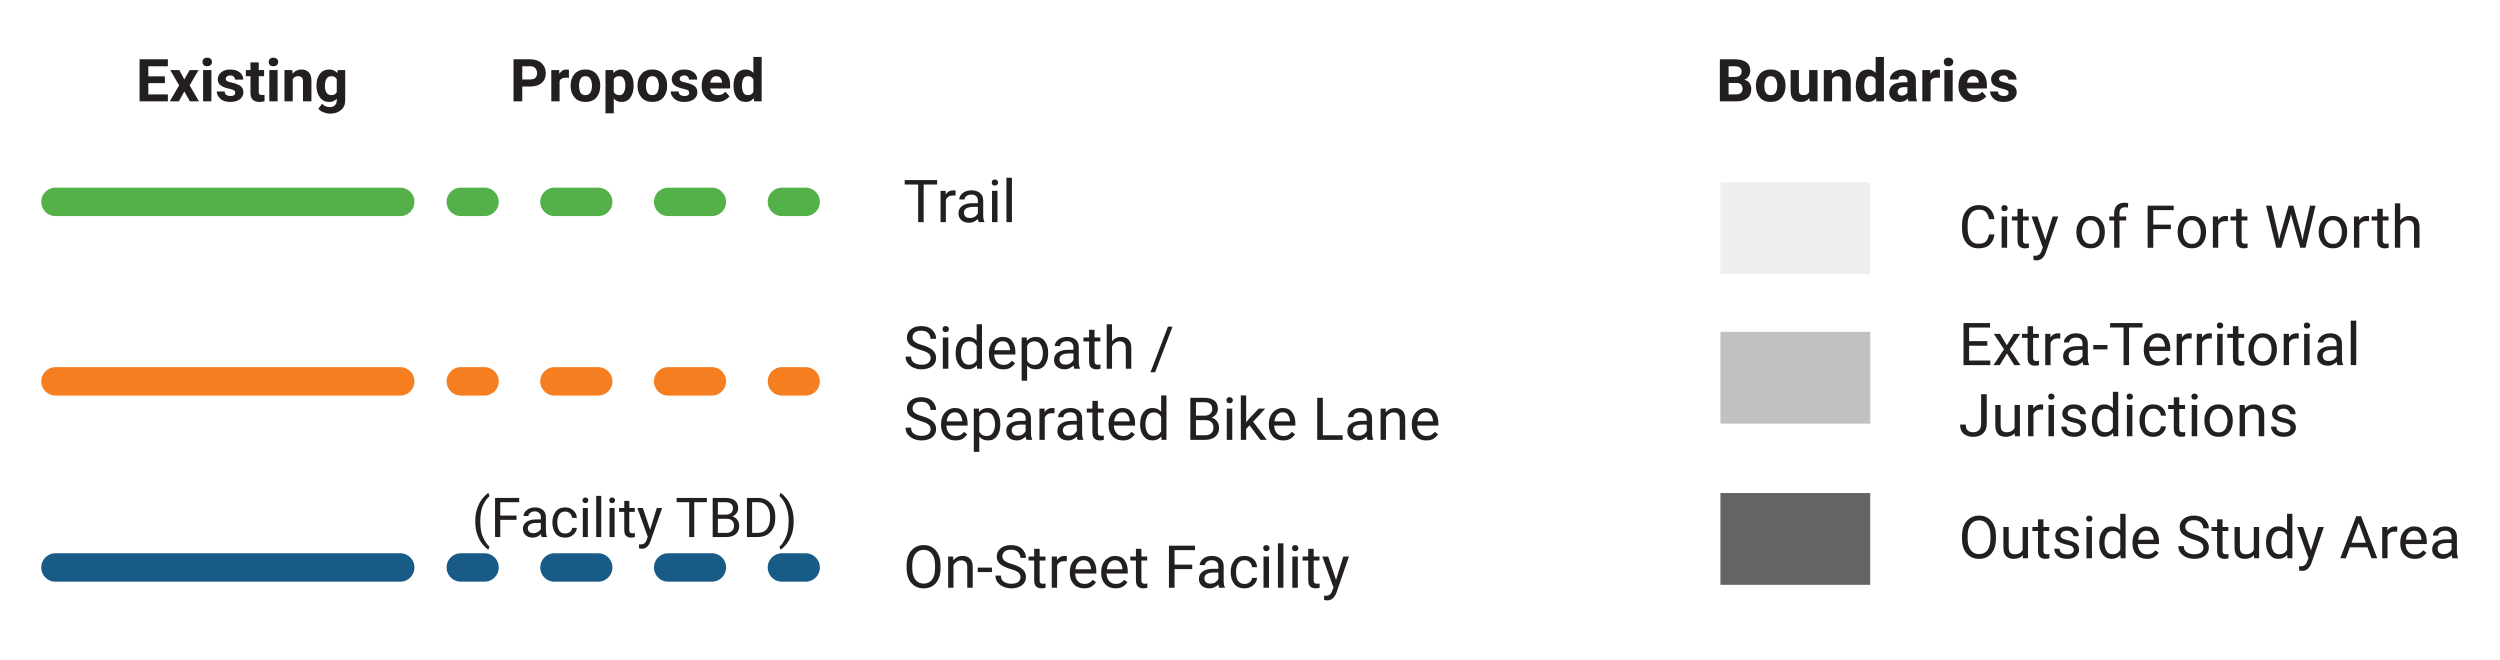
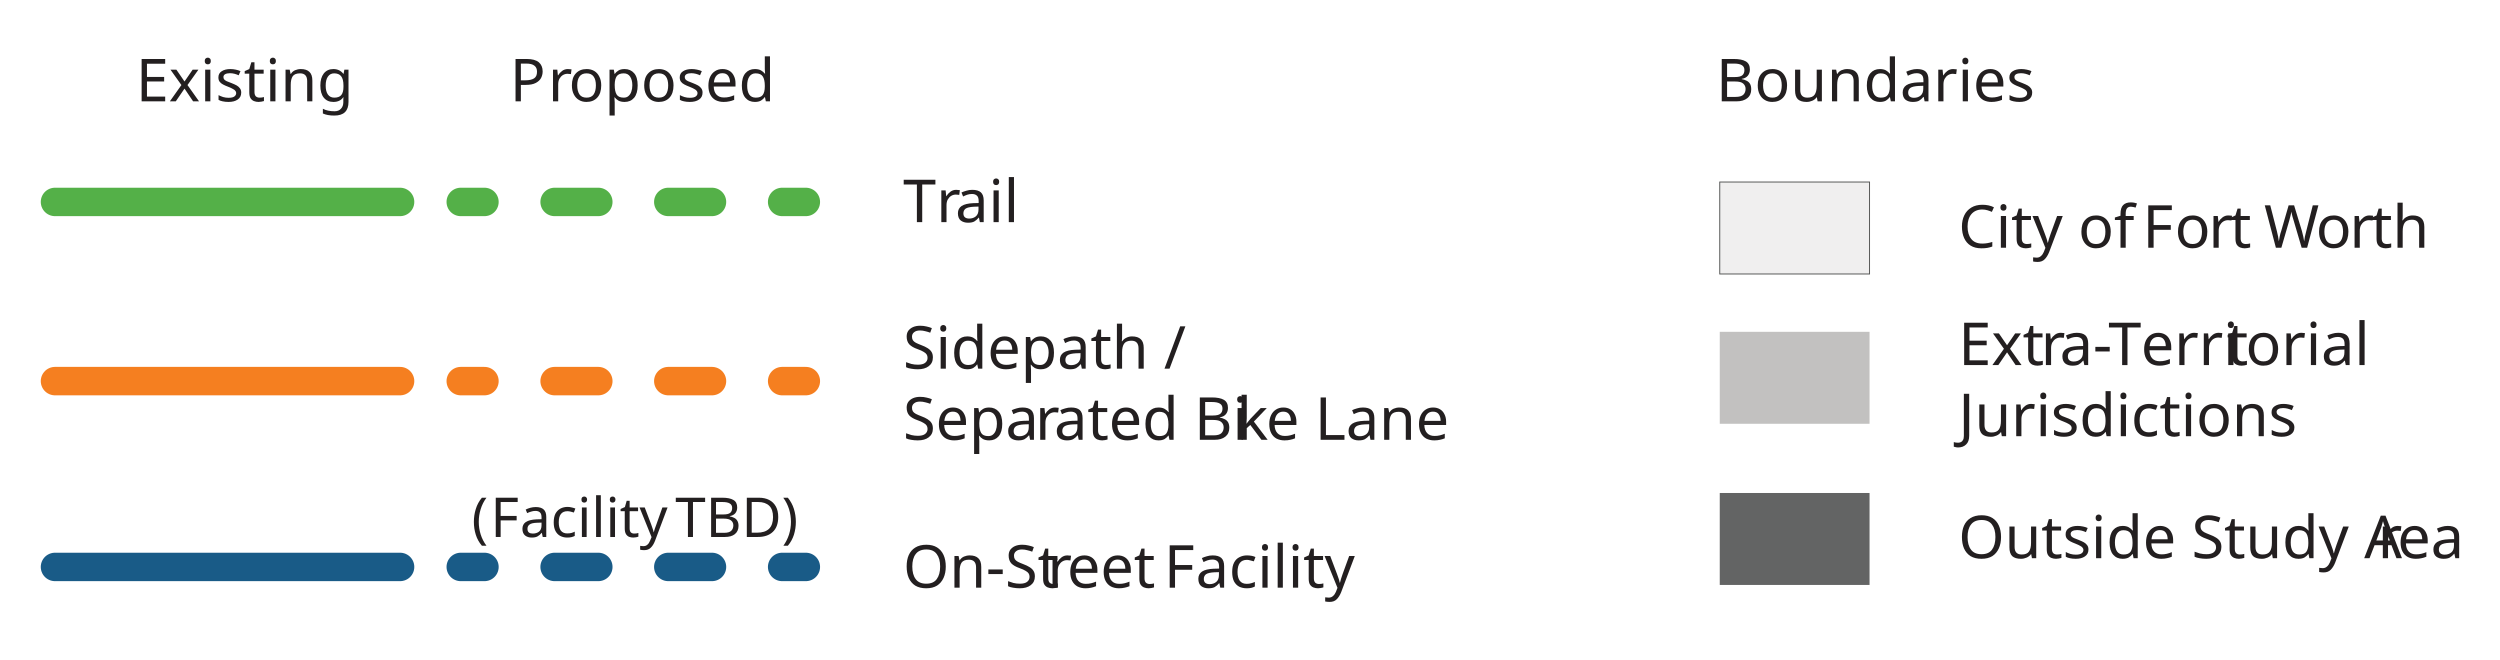
- <svg xmlns="http://www.w3.org/2000/svg" id="Layer_1" data-name="Layer 1" viewBox="0 0 263.67 69.58">
-   <defs>
-     <style>.cls-1,.cls-2,.cls-3,.cls-4,.cls-5,.cls-6{fill:none;stroke-linecap:round;stroke-miterlimit:10;stroke-width:3px;}.cls-1,.cls-4{stroke:#54b048;}.cls-2,.cls-5{stroke:#f57f20;}.cls-3,.cls-6{stroke:#195b87;}.cls-4,.cls-5,.cls-6{stroke-dasharray:4.61 7.38;}.cls-10,.cls-11,.cls-12,.cls-13,.cls-14,.cls-15,.cls-7,.cls-8,.cls-9{isolation:isolate;}.cls-10,.cls-11,.cls-12,.cls-13,.cls-8,.cls-9{font-size:6.25px;}.cls-10,.cls-11,.cls-12,.cls-13,.cls-14,.cls-15,.cls-18,.cls-8,.cls-9{fill:#231f20;}.cls-10,.cls-11,.cls-14,.cls-15,.cls-18,.cls-8,.cls-9{font-family:Roboto-Regular, Roboto;}.cls-8{letter-spacing:-0.06em;}.cls-13,.cls-9{letter-spacing:-0.02em;}.cls-11{letter-spacing:-0.01em;}.cls-12,.cls-13{font-family:Roboto-Bold, Roboto;font-weight:700;}.cls-14,.cls-15{font-size:5.8px;}.cls-15{letter-spacing:-0.02em;}.cls-16{fill:#f0efef;}.cls-17{fill:#c2c1c0;}.cls-18{font-size:6.25px;}.cls-19{letter-spacing:-0.01em;}.cls-20{letter-spacing:0.02em;}.cls-21{letter-spacing:-0.02em;}.cls-22{letter-spacing:0.02em;}.cls-23{letter-spacing:-0.02em;}.cls-24{letter-spacing:-0.05em;}.cls-25{letter-spacing:-0.01em;}.cls-26{fill:#636464;}.cls-27{letter-spacing:-0.01em;}</style>
-   </defs>
-   <line class="cls-1" x1="5.85" y1="21.29" x2="42.21" y2="21.29" />
-   <line class="cls-2" x1="5.85" y1="40.22" x2="42.21" y2="40.22" />
-   <line class="cls-3" x1="5.85" y1="59.85" x2="42.21" y2="59.85" />
-   <line class="cls-1" x1="48.6" y1="21.29" x2="51.1" y2="21.29" />
-   <line class="cls-4" x1="58.48" y1="21.29" x2="78.78" y2="21.29" />
-   <line class="cls-1" x1="82.47" y1="21.29" x2="84.97" y2="21.29" />
-   <line class="cls-2" x1="48.6" y1="40.22" x2="51.1" y2="40.22" />
-   <line class="cls-5" x1="58.48" y1="40.22" x2="78.78" y2="40.22" />
-   <line class="cls-2" x1="82.47" y1="40.22" x2="84.97" y2="40.22" />
-   <line class="cls-3" x1="48.6" y1="59.85" x2="51.1" y2="59.85" />
-   <line class="cls-6" x1="58.48" y1="59.85" x2="78.78" y2="59.85" />
-   <line class="cls-3" x1="82.47" y1="59.85" x2="84.97" y2="59.85" />
-   <g class="cls-7">
-     <text class="cls-8" transform="translate(95.26 23.43)">T</text>
-     <text class="cls-9" transform="translate(98.76 23.43)">r</text>
-     <text class="cls-10" transform="translate(100.76 23.43)">ail</text>
+ <svg xmlns="http://www.w3.org/2000/svg" version="1.1" id="Layer_1" x="0px" y="0px" viewBox="0 0 263.7 69.6" style="enable-background:new 0 0 263.7 69.6;" xml:space="preserve">
+   <style type="text/css">
+ 	.st0{fill:none;stroke:#54B048;stroke-width:3;stroke-linecap:round;stroke-miterlimit:10;}
+ 	.st1{fill:none;stroke:#F57F20;stroke-width:3;stroke-linecap:round;stroke-miterlimit:10;}
+ 	.st2{fill:none;stroke:#195B87;stroke-width:3;stroke-linecap:round;stroke-miterlimit:10;}
+ 	.st3{fill:none;stroke:#54B048;stroke-width:3;stroke-linecap:round;stroke-miterlimit:10;stroke-dasharray:4.61,7.38;}
+ 	.st4{fill:none;stroke:#F57F20;stroke-width:3;stroke-linecap:round;stroke-miterlimit:10;stroke-dasharray:4.61,7.38;}
+ 	.st5{fill:none;stroke:#195B87;stroke-width:3;stroke-linecap:round;stroke-miterlimit:10;stroke-dasharray:4.61,7.38;}
+ 	.st6{fill:#231F20;}
+ 	.st7{font-family:'Roboto-Regular';}
+ 	.st8{font-size:6.25px;}
+ 	.st9{font-family:'Roboto-Bold';}
+ 	.st10{font-size:5.8px;}
+ 	.st11{fill:#F0EFEF;stroke:#515251;stroke-width:0.1;stroke-miterlimit:10;}
+ 	.st12{fill:#C2C1C0;}
+ 	.st13{fill:#636464;}
+ </style>
+   <line class="st0" x1="5.8" y1="21.3" x2="42.2" y2="21.3" />
+   <line class="st1" x1="5.8" y1="40.2" x2="42.2" y2="40.2" />
+   <line class="st2" x1="5.8" y1="59.8" x2="42.2" y2="59.8" />
+   <line class="st0" x1="48.6" y1="21.3" x2="51.1" y2="21.3" />
+   <line class="st3" x1="58.5" y1="21.3" x2="78.8" y2="21.3" />
+   <line class="st0" x1="82.5" y1="21.3" x2="85" y2="21.3" />
+   <line class="st1" x1="48.6" y1="40.2" x2="51.1" y2="40.2" />
+   <line class="st4" x1="58.5" y1="40.2" x2="78.8" y2="40.2" />
+   <line class="st1" x1="82.5" y1="40.2" x2="85" y2="40.2" />
+   <line class="st2" x1="48.6" y1="59.8" x2="51.1" y2="59.8" />
+   <line class="st5" x1="58.5" y1="59.8" x2="78.8" y2="59.8" />
+   <line class="st2" x1="82.5" y1="59.8" x2="85" y2="59.8" />
+   <g>
+     <text transform="matrix(1 0 0 1 95.26 23.43)" class="st6 st7 st8">T</text>
+     <text transform="matrix(1 0 0 1 98.76 23.43)" class="st6 st7 st8">r</text>
+     <text transform="matrix(1 0 0 1 100.76 23.43)" class="st6 st7 st8">ail</text>
  </g>
-   <g class="cls-7">
-     <text class="cls-10" transform="translate(95.26 38.89)">Sidepath /</text>
-     <text class="cls-10" transform="translate(95.26 46.39)">Sepa</text>
-     <text class="cls-9" transform="translate(109.19 46.39)">r</text>
-     <text class="cls-10" transform="translate(111.19 46.39)">ated Bi</text>
-     <text class="cls-11" transform="translate(130.43 46.39)">k</text>
-     <text class="cls-10" transform="translate(133.54 46.39)">e Lane</text>
+   <g>
+     <text transform="matrix(1 0 0 1 95.26 38.89)" class="st6 st7 st8">Sidepath /</text>
+     <text transform="matrix(1 0 0 1 95.26 46.39)" class="st6 st7 st8">Sepa</text>
+     <text transform="matrix(1 0 0 1 109.19 46.39)" class="st6 st7 st8">r</text>
+     <text transform="matrix(1 0 0 1 111.19 46.39)" class="st6 st7 st8">ated Bi</text>
+     <text transform="matrix(1 0 0 1 130.43 46.39)" class="st6 st7 st8">k</text>
+     <text transform="matrix(1 0 0 1 133.54 46.39)" class="st6 st7 st8">e Lane</text>
  </g>
-   <g class="cls-7">
-     <text class="cls-10" transform="translate(95.26 61.99)">On-St</text>
-     <text class="cls-11" transform="translate(110.49 61.99)">r</text>
-     <text class="cls-10" transform="translate(112.55 61.99)">eet </text>
-     <text class="cls-9" transform="translate(122.77 61.99)">F</text>
-     <text class="cls-10" transform="translate(126.12 61.99)">acility</text>
+   <g>
+     <text transform="matrix(1 0 0 1 95.26 61.99)" class="st6 st7 st8">On-St</text>
+     <text transform="matrix(1 0 0 1 110.49 61.99)" class="st6 st7 st8">r</text>
+     <text transform="matrix(1 0 0 1 112.55 61.99)" class="st6 st7 st8">eet</text>
+     <text transform="matrix(1 0 0 1 122.77 61.99)" class="st6 st7 st8">F</text>
+     <text transform="matrix(1 0 0 1 126.12 61.99)" class="st6 st7 st8">acility</text>
  </g>
-   <text class="cls-12" transform="translate(14.33 10.69)">Existing</text>
-   <g class="cls-7">
-     <text class="cls-12" transform="translate(53.77 10.69)">P</text>
-     <text class="cls-13" transform="translate(57.8 10.69)">r</text>
-     <text class="cls-12" transform="translate(59.98 10.69)">oposed</text>
+   <text transform="matrix(1 0 0 1 14.33 10.69)" class="st6 st9 st8">Existing</text>
+   <g>
+     <text transform="matrix(1 0 0 1 53.77 10.69)" class="st6 st9 st8">P</text>
+     <text transform="matrix(1 0 0 1 57.8 10.69)" class="st6 st9 st8">r</text>
+     <text transform="matrix(1 0 0 1 59.98 10.69)" class="st6 st9 st8">oposed</text>
  </g>
-   <text class="cls-12" transform="translate(181 10.69)">Boundaries</text>
-   <g class="cls-7">
-     <text class="cls-14" transform="translate(49.75 56.64)">(</text>
-     <text class="cls-15" transform="translate(51.73 56.64)">F</text>
-     <text class="cls-14" transform="translate(54.84 56.64)">acility</text>
-     <text class="cls-15" transform="translate(69.9 56.64)"> </text>
-     <text class="cls-14" transform="translate(71.22 56.64)">TBD)</text>
+   <text transform="matrix(1 0 0 1 181 10.69)" class="st6 st9 st8">Boundaries</text>
+   <g>
+     <text transform="matrix(1 0 0 1 49.75 56.64)" class="st6 st7 st10">(</text>
+     <text transform="matrix(1 0 0 1 51.73 56.64)" class="st6 st7 st10">F</text>
+     <text transform="matrix(1 0 0 1 54.84 56.64)" class="st6 st7 st10">acility</text>
+     <text transform="matrix(1 0 0 1 71.22 56.64)" class="st6 st7 st10">TBD)</text>
  </g>
-   <rect class="cls-16" x="181.45" y="19.24" width="15.8" height="9.68" />
-   <rect class="cls-17" x="181.45" y="35" width="15.8" height="9.68" />
-   <text class="cls-18" transform="translate(206.57 26.13)">City of <tspan class="cls-19" x="19.42" y="0">F</tspan>
-     <tspan x="22.82" y="0">o</tspan>
-     <tspan class="cls-20" x="26.38" y="0">r</tspan>
-     <tspan x="28.65" y="0">t </tspan>
-     <tspan class="cls-21" x="32.24" y="0">W</tspan>
-     <tspan x="37.7" y="0">o</tspan>
-     <tspan class="cls-22" x="41.26" y="0">r</tspan>
-     <tspan x="43.53" y="0">th</tspan>
-   </text>
-   <text class="cls-18" transform="translate(206.57 38.51)">Ext<tspan class="cls-23" x="8.7" y="0">r</tspan>
-     <tspan x="10.69" y="0">a-</tspan>
-     <tspan class="cls-24" x="15.82" y="0">T</tspan>
-     <tspan x="19.25" y="0">erri</tspan>
-     <tspan class="cls-25" x="28.31" y="0">t</tspan>
-     <tspan x="30.29" y="0">orial</tspan>
-     <tspan x="0" y="7.5">Jurisdictions</tspan>
-   </text>
-   <rect class="cls-26" x="181.45" y="52" width="15.8" height="9.68" />
-   <text class="cls-18" transform="translate(206.57 58.88)">Outside Study A<tspan class="cls-27" x="44.24" y="0">r</tspan>
-     <tspan x="46.3" y="0">ea</tspan>
-   </text>
+   <rect x="181.4" y="19.2" class="st11" width="15.8" height="9.7" />
+   <rect x="181.4" y="35" class="st12" width="15.8" height="9.7" />
+   <text transform="matrix(1 0 0 1 206.57 26.13)" class="st6 st7 st8">City of </text>
+   <text transform="matrix(1 0 0 1 225.99 26.13)" class="st6 st7 st8">F</text>
+   <text transform="matrix(1 0 0 1 229.39 26.13)" class="st6 st7 st8">o</text>
+   <text transform="matrix(1 0 0 1 232.95 26.13)" class="st6 st7 st8">r</text>
+   <text transform="matrix(1 0 0 1 235.22 26.13)" class="st6 st7 st8">t </text>
+   <text transform="matrix(1 0 0 1 238.81 26.13)" class="st6 st7 st8">W</text>
+   <text transform="matrix(1 0 0 1 244.27 26.13)" class="st6 st7 st8">o</text>
+   <text transform="matrix(1 0 0 1 247.83 26.13)" class="st6 st7 st8">r</text>
+   <text transform="matrix(1 0 0 1 250.1 26.13)" class="st6 st7 st8">th</text>
+   <text transform="matrix(1 0 0 1 206.57 38.51)" class="st6 st7 st8">Ext</text>
+   <text transform="matrix(1 0 0 1 215.27 38.51)" class="st6 st7 st8">r</text>
+   <text transform="matrix(1 0 0 1 217.26 38.51)" class="st6 st7 st8">a-</text>
+   <text transform="matrix(1 0 0 1 222.39 38.51)" class="st6 st7 st8">T</text>
+   <text transform="matrix(1 0 0 1 225.82 38.51)" class="st6 st7 st8">erri</text>
+   <text transform="matrix(1 0 0 1 234.88 38.51)" class="st6 st7 st8">t</text>
+   <text transform="matrix(1 0 0 1 236.86 38.51)" class="st6 st7 st8">orial</text>
+   <text transform="matrix(1 0 0 1 206.57 46.01)" class="st6 st7 st8">Jurisdictions</text>
+   <rect x="181.4" y="52" class="st13" width="15.8" height="9.7" />
+   <text transform="matrix(1 0 0 1 206.57 58.88)" class="st6 st7 st8">Outside Study A</text>
+   <text transform="matrix(1 0 0 1 250.81 58.88)" class="st6 st7 st8">r</text>
+   <text transform="matrix(1 0 0 1 252.87 58.88)" class="st6 st7 st8">ea</text>
</svg>
